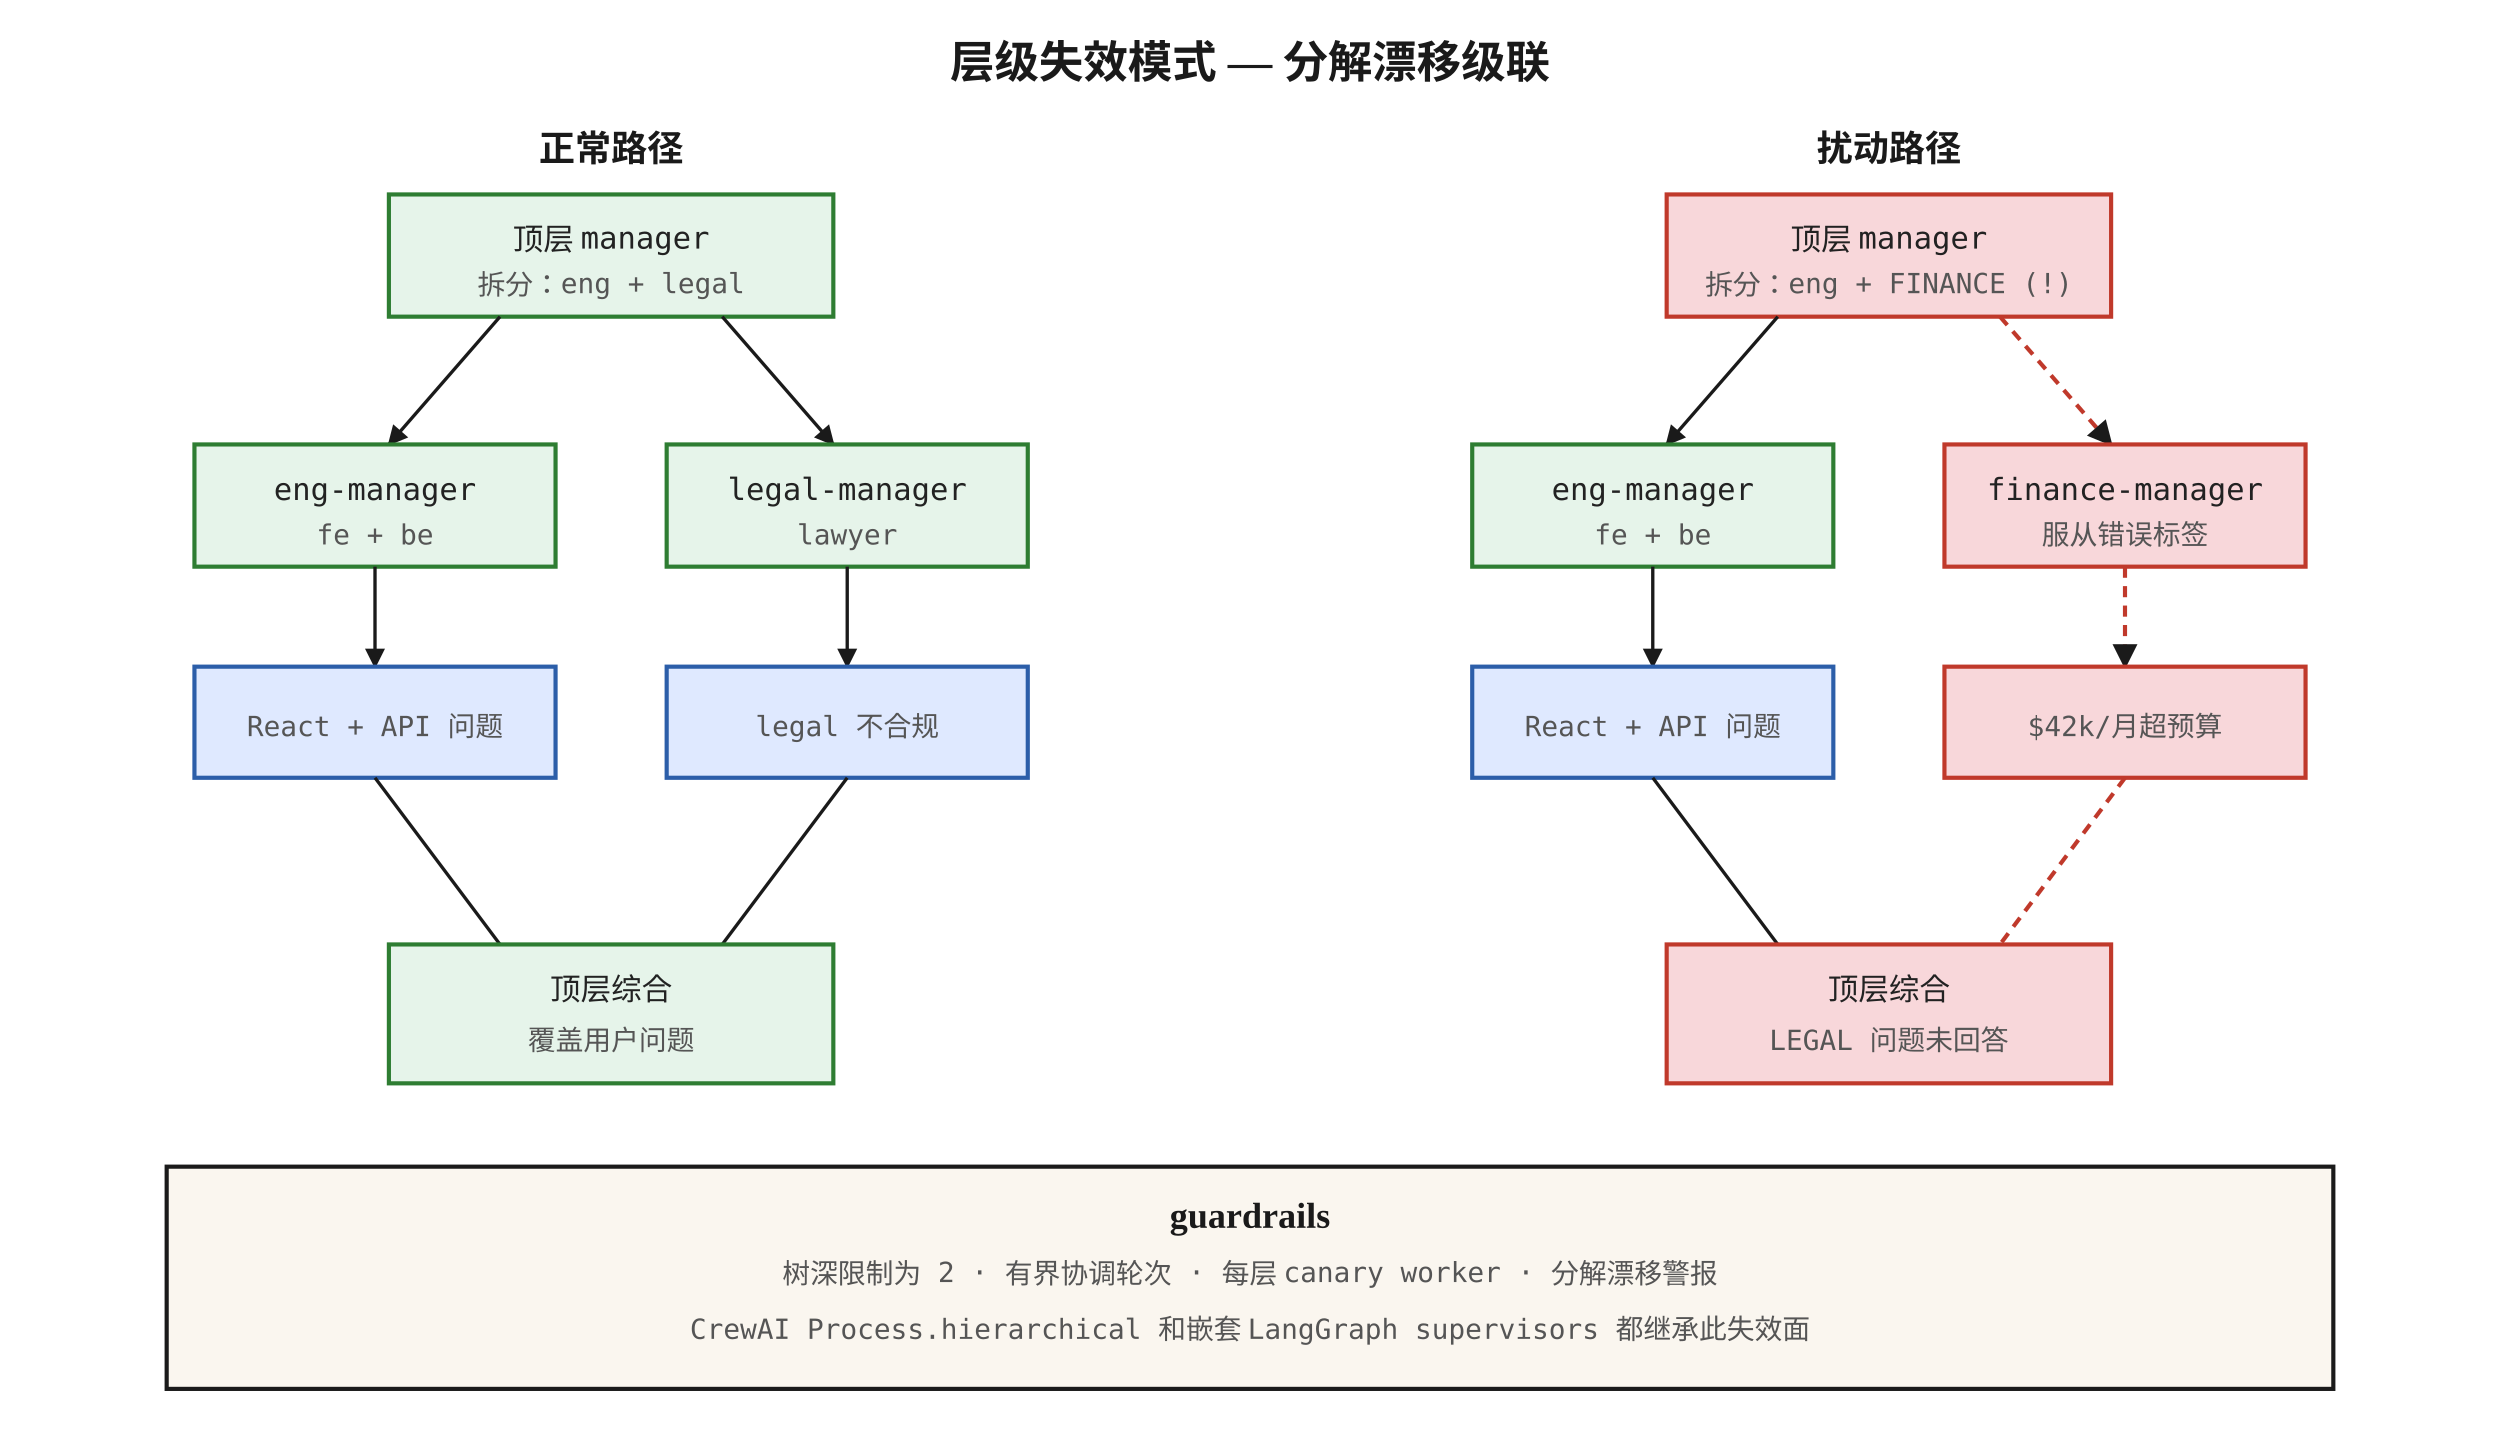
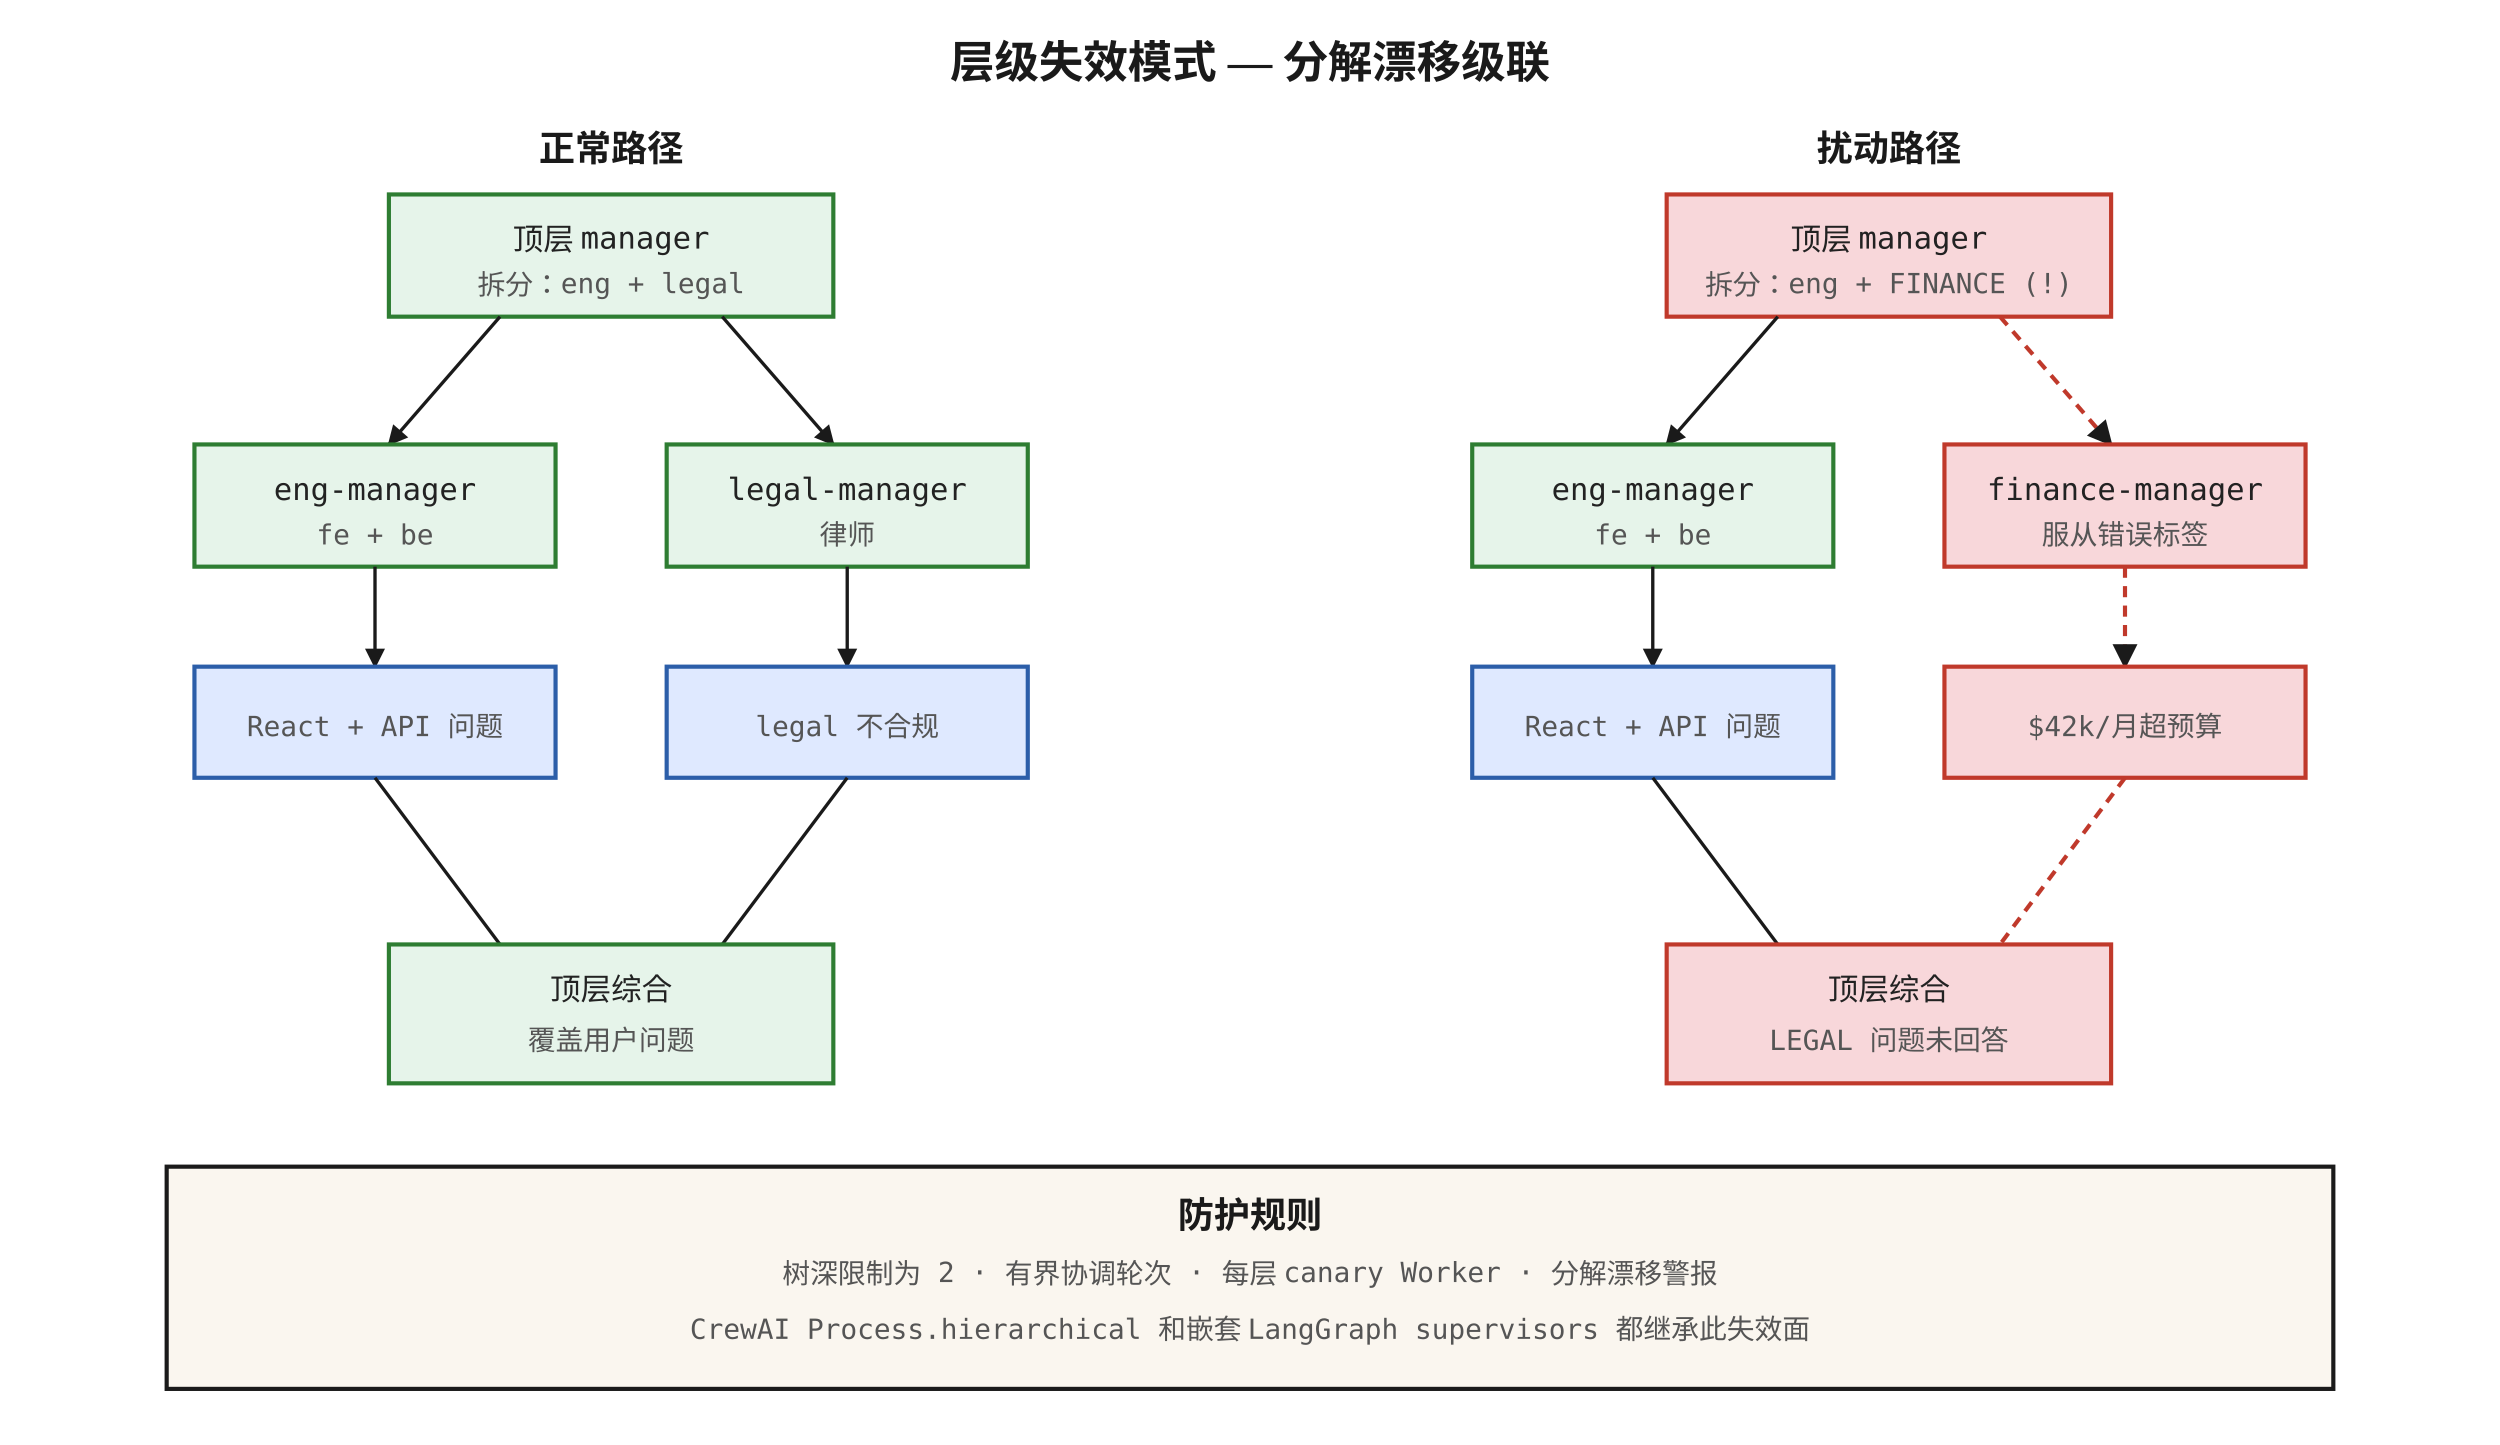
<svg xmlns="http://www.w3.org/2000/svg" viewBox="0 0 900 520" font-family="Georgia, 'Times New Roman', serif">
  <defs>
    <marker id="arrow" viewBox="0 0 10 10" refX="9" refY="5" markerWidth="6" markerHeight="6" orient="auto">
      <path d="M0,0 L10,5 L0,10 z" fill="#1a1a1a" />
    </marker>
    <style>
      .box { fill: #faf6ef; stroke: #1a1a1a; stroke-width: 1.5; }
      .hot { fill: #fff1d6; stroke: #c0392b; stroke-width: 1.5; }
      .cool { fill: #e6f4ea; stroke: #2e7d32; stroke-width: 1.5; }
      .cold { fill: #dfe9ff; stroke: #2c5ea9; stroke-width: 1.5; }
      .bad { fill: #f8d7da; stroke: #c0392b; stroke-width: 1.5; }
      .title { font-size: 16px; font-weight: 700; fill: #1a1a1a; }
      .head { font-size: 13px; font-weight: 700; fill: #1a1a1a; }
      .step { font-size: 11px; font-family: 'Menlo', monospace; fill: #222; }
      .small { font-size: 10px; font-family: 'Menlo', monospace; fill: #555; }
      .caption { font-size: 11px; fill: #555; font-style: italic; }
      .edge { stroke: #1a1a1a; stroke-width: 1.2; fill: none; }
      .bad-edge { stroke: #c0392b; stroke-width: 1.5; fill: none; stroke-dasharray: 4,3; }
    </style>
  </defs>
  <text x="450" y="28" text-anchor="middle" class="title">层级失效模式 — 分解漂移级联</text>
  <text x="220" y="58" text-anchor="middle" class="head">正常路径</text>
  <rect x="140" y="70" width="160" height="44" class="cool" />
  <text x="220" y="90" text-anchor="middle" class="step">顶层 manager</text>
  <text x="220" y="106" text-anchor="middle" class="small">拆分：eng + legal</text>
  <line x1="180" y1="114" x2="140" y2="160" class="edge" marker-end="url(#arrow)" />
  <line x1="260" y1="114" x2="300" y2="160" class="edge" marker-end="url(#arrow)" />
  <rect x="70" y="160" width="130" height="44" class="cool" />
  <text x="135" y="180" text-anchor="middle" class="step">eng-manager</text>
  <text x="135" y="196" text-anchor="middle" class="small">fe + be</text>
  <rect x="240" y="160" width="130" height="44" class="cool" />
  <text x="305" y="180" text-anchor="middle" class="step">legal-manager</text>
-   <text x="305" y="196" text-anchor="middle" class="small">lawyer</text>
+   <text x="305" y="196" text-anchor="middle" class="small">律师</text>
  <line x1="135" y1="204" x2="135" y2="240" class="edge" marker-end="url(#arrow)" />
  <line x1="305" y1="204" x2="305" y2="240" class="edge" marker-end="url(#arrow)" />
  <rect x="70" y="240" width="130" height="40" class="cold" />
  <text x="135" y="265" text-anchor="middle" class="small">React + API 问题</text>
  <rect x="240" y="240" width="130" height="40" class="cold" />
  <text x="305" y="265" text-anchor="middle" class="small">legal 不合规</text>
  <line x1="135" y1="280" x2="180" y2="340" class="edge" />
  <line x1="305" y1="280" x2="260" y2="340" class="edge" />
  <rect x="140" y="340" width="160" height="50" class="cool" />
  <text x="220" y="360" text-anchor="middle" class="step">顶层综合</text>
  <text x="220" y="378" text-anchor="middle" class="small">覆盖用户问题</text>
  <text x="680" y="58" text-anchor="middle" class="head">扰动路径</text>
  <rect x="600" y="70" width="160" height="44" class="bad" />
  <text x="680" y="90" text-anchor="middle" class="step">顶层 manager</text>
  <text x="680" y="106" text-anchor="middle" class="small">拆分：eng + FINANCE (!)</text>
  <line x1="640" y1="114" x2="600" y2="160" class="edge" marker-end="url(#arrow)" />
  <line x1="720" y1="114" x2="760" y2="160" class="bad-edge" marker-end="url(#arrow)" />
  <rect x="530" y="160" width="130" height="44" class="cool" />
  <text x="595" y="180" text-anchor="middle" class="step">eng-manager</text>
  <text x="595" y="196" text-anchor="middle" class="small">fe + be</text>
  <rect x="700" y="160" width="130" height="44" class="bad" />
  <text x="765" y="180" text-anchor="middle" class="step">finance-manager</text>
  <text x="765" y="196" text-anchor="middle" class="small">服从错误标签</text>
  <line x1="595" y1="204" x2="595" y2="240" class="edge" marker-end="url(#arrow)" />
  <line x1="765" y1="204" x2="765" y2="240" class="bad-edge" marker-end="url(#arrow)" />
  <rect x="530" y="240" width="130" height="40" class="cold" />
  <text x="595" y="265" text-anchor="middle" class="small">React + API 问题</text>
  <rect x="700" y="240" width="130" height="40" class="bad" />
  <text x="765" y="265" text-anchor="middle" class="small">$42k/月超预算</text>
  <line x1="595" y1="280" x2="640" y2="340" class="edge" />
  <line x1="765" y1="280" x2="720" y2="340" class="bad-edge" />
  <rect x="600" y="340" width="160" height="50" class="bad" />
  <text x="680" y="360" text-anchor="middle" class="step">顶层综合</text>
  <text x="680" y="378" text-anchor="middle" class="small">LEGAL 问题未回答</text>
  <rect x="60" y="420" width="780" height="80" class="box" />
-   <text x="450" y="442" text-anchor="middle" class="head">guardrails</text>
-   <text x="450" y="462" text-anchor="middle" class="small">树深限制为 2 · 有界协调轮次 · 每层 canary worker · 分解漂移警报</text>
+   <text x="450" y="442" text-anchor="middle" class="head">防护规则</text>
+   <text x="450" y="462" text-anchor="middle" class="small">树深限制为 2 · 有界协调轮次 · 每层 canary Worker · 分解漂移警报</text>
  <text x="450" y="482" text-anchor="middle" class="small">CrewAI Process.hierarchical 和嵌套 LangGraph supervisors 都继承此失效面</text>
</svg>
